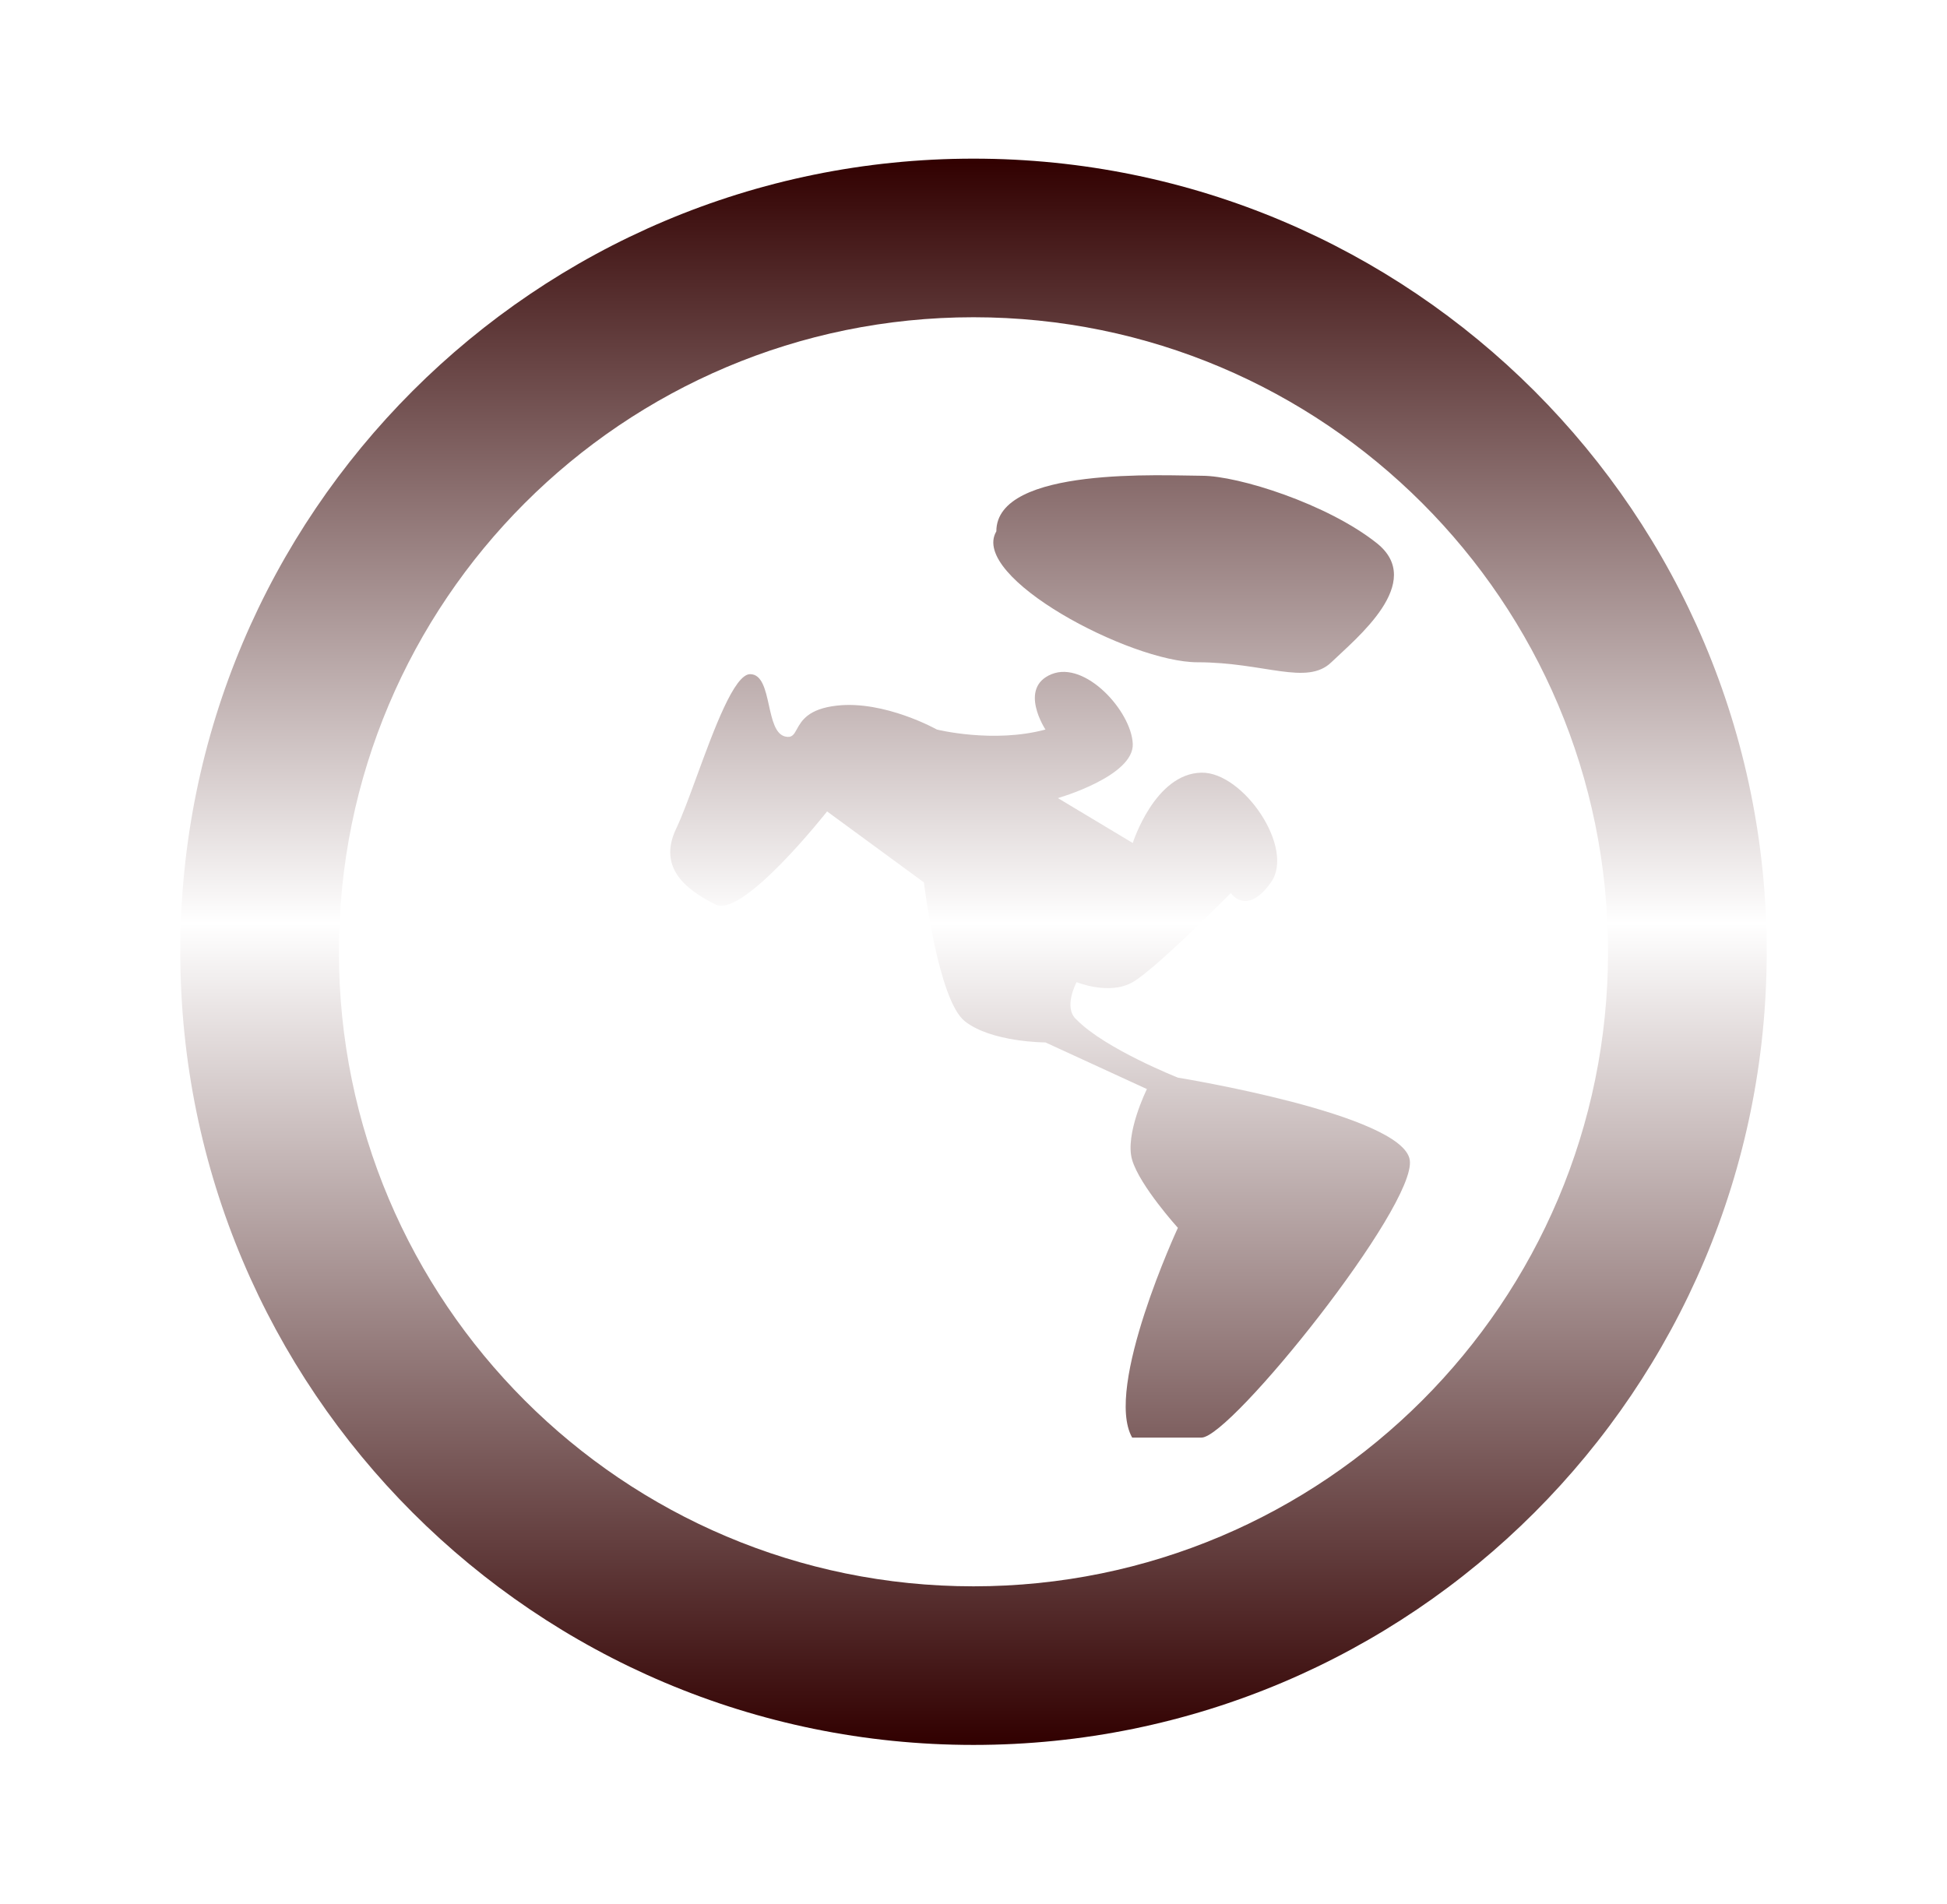
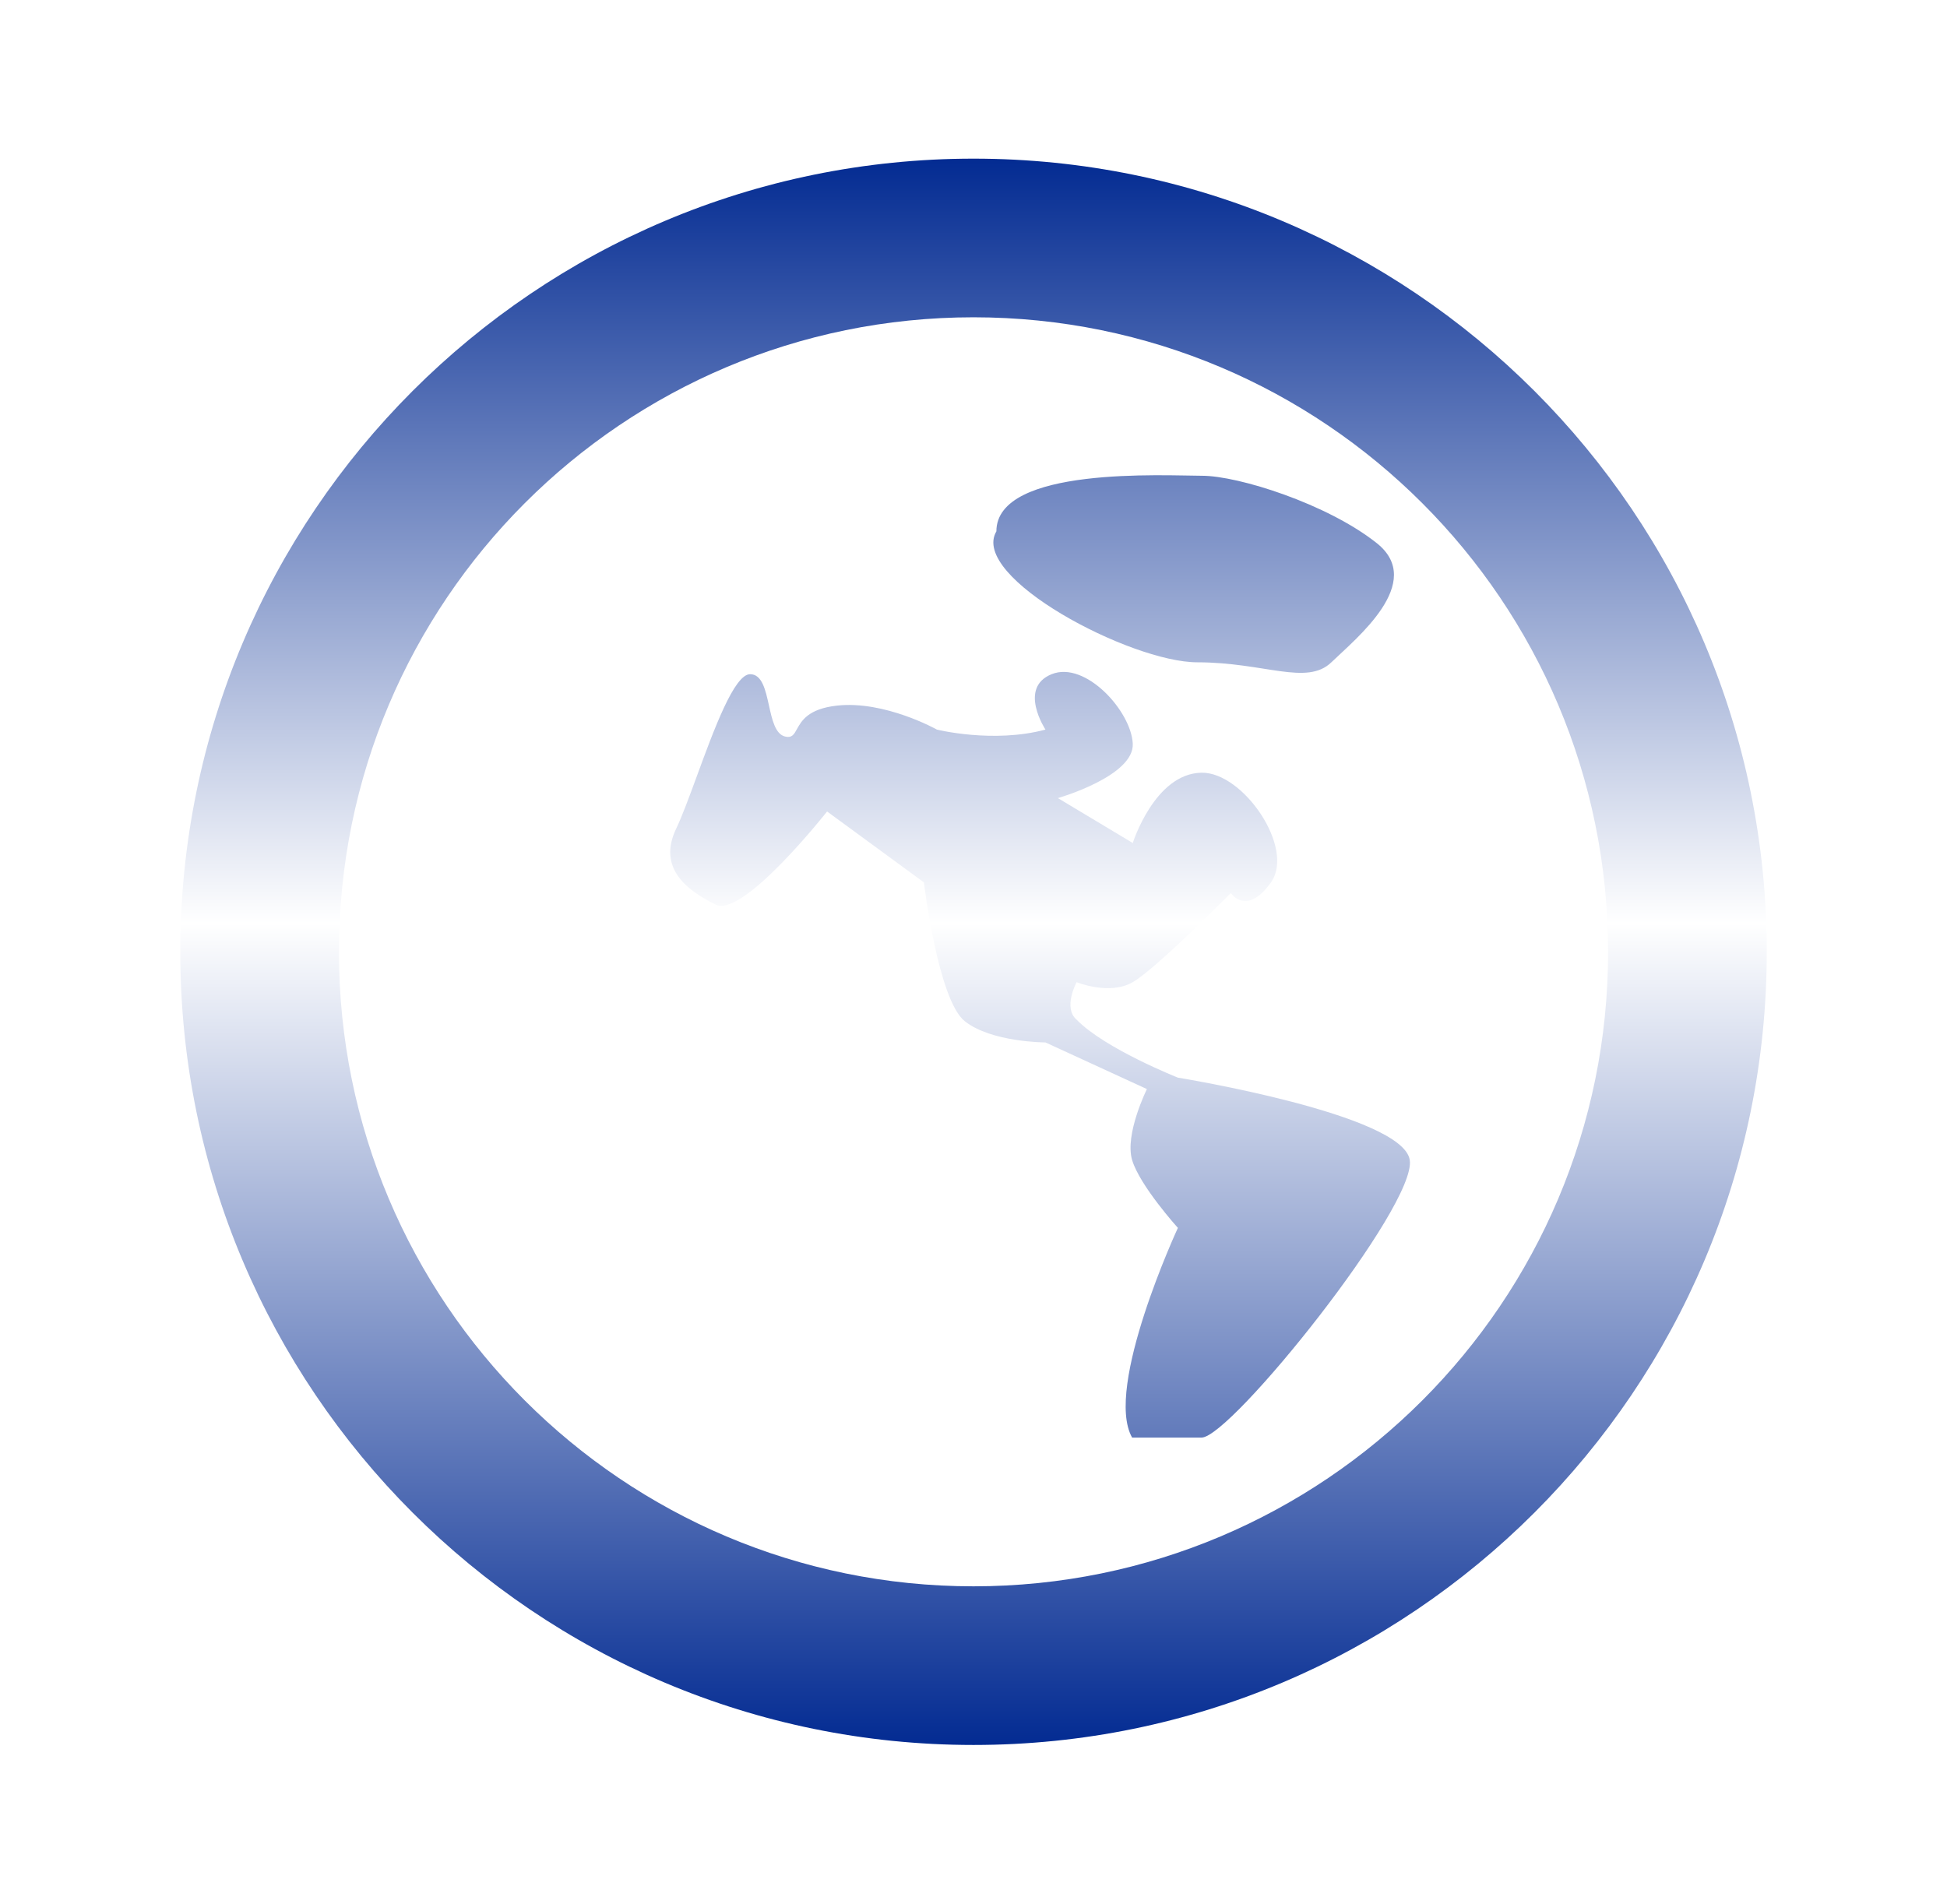
<svg xmlns="http://www.w3.org/2000/svg" width="45" height="44" viewBox="0 0 45 44" fill="none">
-   <path fill-rule="evenodd" clip-rule="evenodd" d="M4.167 22C4.167 11.875 12.375 3.667 22.5 3.667C32.625 3.667 40.833 11.875 40.833 22C40.833 32.125 32.625 40.333 22.5 40.333C12.375 40.333 4.167 32.125 4.167 22ZM7.833 22C7.833 13.9 14.4 7.333 22.5 7.333C30.6 7.333 37.166 13.9 37.166 22C37.166 30.1 30.6 36.667 22.5 36.667C14.4 36.667 7.833 30.1 7.833 22ZM16.106 17.939C15.929 18.422 15.765 18.869 15.628 19.154C15.183 20.085 15.908 20.594 16.542 20.909C17.175 21.224 19.116 18.756 19.116 18.756L21.354 20.396C21.354 20.396 21.68 23.114 22.298 23.604C22.916 24.095 24.163 24.095 24.163 24.095L26.508 25.173C26.508 25.173 25.99 26.218 26.167 26.812C26.343 27.407 27.224 28.381 27.224 28.381C27.224 28.381 25.511 32.074 26.167 33.229L27.771 33.229C28.447 33.229 32.745 27.872 32.583 26.812C32.421 25.753 27.224 24.909 27.224 24.909C27.224 24.909 25.535 24.24 24.883 23.569C24.562 23.296 24.883 22.701 24.883 22.701C24.883 22.701 25.64 23.014 26.181 22.701C26.723 22.389 28.447 20.643 28.447 20.643C28.447 20.643 28.811 21.19 29.375 20.396C29.939 19.601 28.733 17.843 27.771 17.86C26.689 17.877 26.181 19.486 26.181 19.486L24.451 18.448C24.451 18.448 26.22 17.941 26.181 17.188C26.143 16.434 25.084 15.268 24.305 15.583C23.527 15.899 24.163 16.863 24.163 16.863C22.958 17.188 21.654 16.863 21.654 16.863C21.654 16.863 20.448 16.186 19.343 16.31C18.678 16.384 18.524 16.663 18.419 16.852C18.351 16.977 18.304 17.063 18.146 17.024C17.919 16.969 17.845 16.636 17.772 16.304C17.692 15.943 17.612 15.583 17.337 15.583C16.971 15.583 16.505 16.851 16.106 17.939ZM27.674 15.308C26.125 15.308 22.402 13.34 23.028 12.282C23.028 10.769 26.941 10.997 27.782 10.997C28.622 10.997 30.677 11.646 31.82 12.554C32.962 13.462 31.339 14.759 30.771 15.308C30.203 15.857 29.223 15.308 27.674 15.308Z" fill="url(#paint0_linear_277_676)" />
+   <path fill-rule="evenodd" clip-rule="evenodd" d="M4.167 22C4.167 11.875 12.375 3.667 22.5 3.667C32.626 3.667 40.834 11.875 40.834 22C40.834 32.126 32.626 40.334 22.5 40.334C12.375 40.334 4.167 32.126 4.167 22ZM7.834 22C7.834 13.9 14.4 7.334 22.5 7.334C30.601 7.334 37.167 13.9 37.167 22C37.167 30.101 30.601 36.667 22.5 36.667C14.4 36.667 7.834 30.101 7.834 22ZM16.106 17.94C15.929 18.422 15.765 18.869 15.628 19.154C15.183 20.085 15.908 20.595 16.541 20.91C17.175 21.224 19.116 18.757 19.116 18.757L21.354 20.396C21.354 20.396 21.68 23.114 22.298 23.604C22.916 24.095 24.163 24.095 24.163 24.095L26.508 25.173C26.508 25.173 25.99 26.218 26.166 26.813C26.343 27.407 27.224 28.382 27.224 28.382C27.224 28.382 25.511 32.074 26.166 33.229L27.771 33.229C28.447 33.229 32.745 27.872 32.583 26.813C32.421 25.753 27.224 24.909 27.224 24.909C27.224 24.909 25.535 24.24 24.883 23.569C24.562 23.296 24.883 22.702 24.883 22.702C24.883 22.702 25.64 23.014 26.181 22.702C26.723 22.389 28.447 20.643 28.447 20.643C28.447 20.643 28.811 21.191 29.375 20.396C29.939 19.602 28.733 17.844 27.771 17.861C26.689 17.877 26.181 19.486 26.181 19.486L24.451 18.448C24.451 18.448 26.22 17.941 26.181 17.188C26.143 16.434 25.084 15.268 24.305 15.584C23.527 15.899 24.163 16.864 24.163 16.864C22.958 17.188 21.654 16.864 21.654 16.864C21.654 16.864 20.448 16.187 19.343 16.31C18.678 16.384 18.524 16.664 18.419 16.853C18.351 16.977 18.303 17.063 18.146 17.025C17.919 16.97 17.845 16.636 17.772 16.304C17.692 15.943 17.612 15.584 17.337 15.584C16.971 15.584 16.505 16.852 16.106 17.94ZM27.674 15.309C26.126 15.309 22.402 13.34 23.029 12.282C23.029 10.769 26.942 10.997 27.782 10.997C28.622 10.997 30.677 11.646 31.82 12.554C32.962 13.462 31.339 14.76 30.771 15.309C30.204 15.857 29.223 15.309 27.674 15.309Z" fill="url(#paint0_linear_632_1223)" />
  <defs>
-     <linearGradient id="paint0_linear_277_676" x1="22.5" y1="3.667" x2="22.5" y2="40.333" gradientUnits="userSpaceOnUse">
-       <stop stop-color="#310000" />
+     <linearGradient id="paint0_linear_632_1223" x1="22.5" y1="3.667" x2="22.5" y2="40.334" gradientUnits="userSpaceOnUse">
+       <stop stop-color="#032B92" />
      <stop offset="0.482" stop-color="white" />
-       <stop offset="1" stop-color="#310000" />
+       <stop offset="1" stop-color="#032B92" />
    </linearGradient>
  </defs>
</svg>
